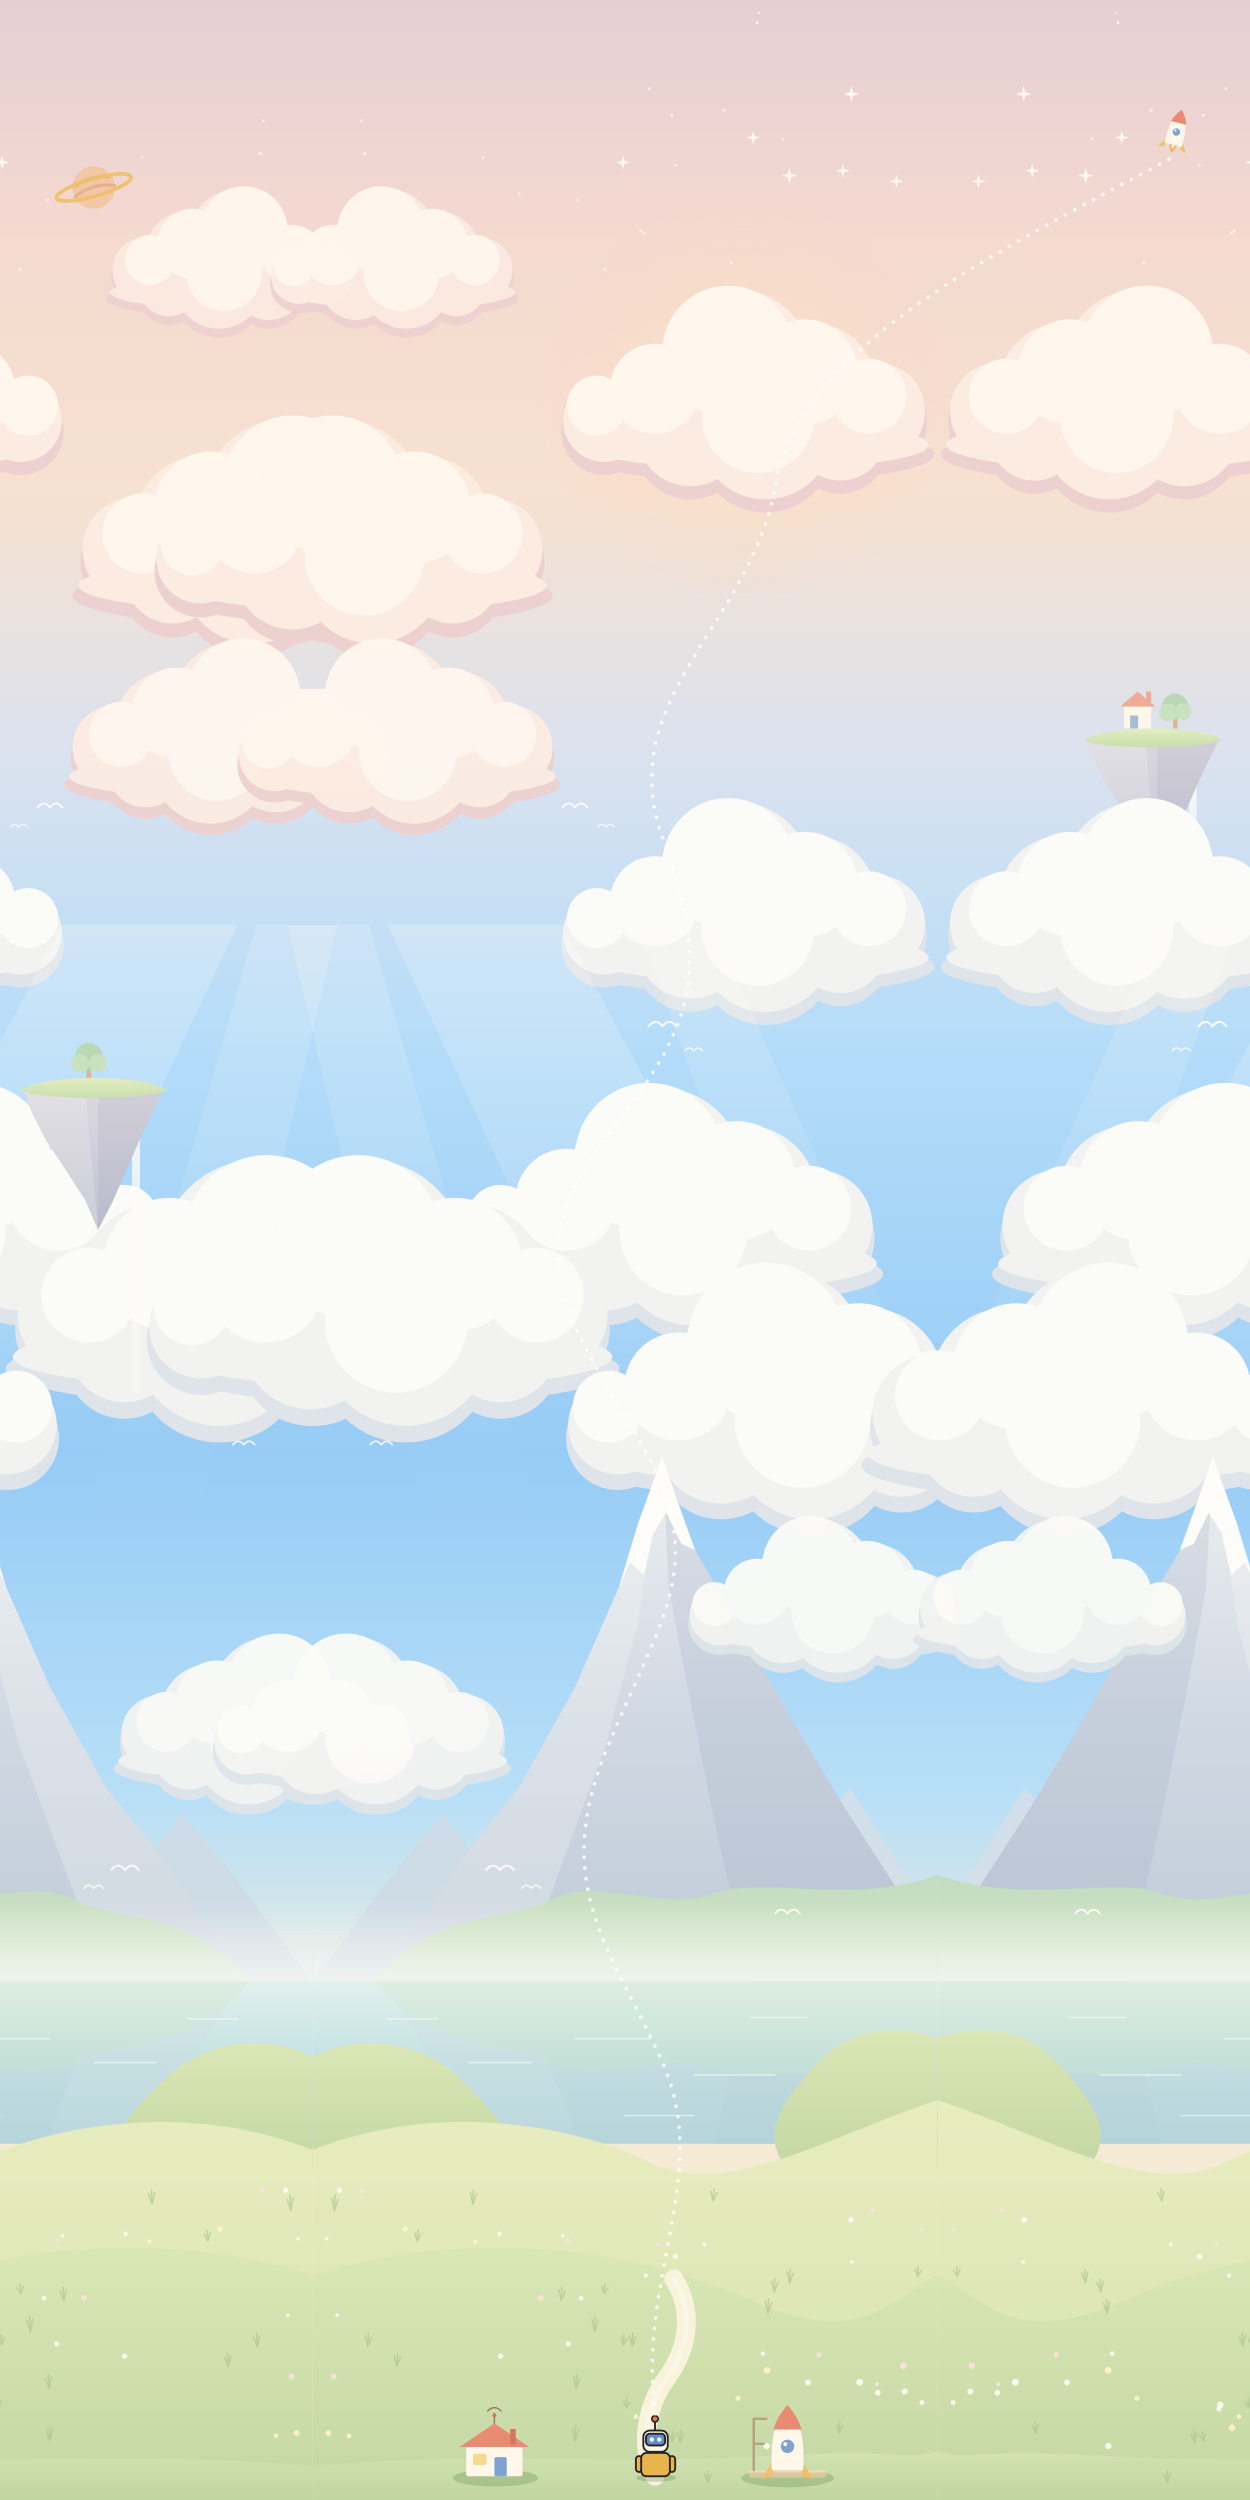
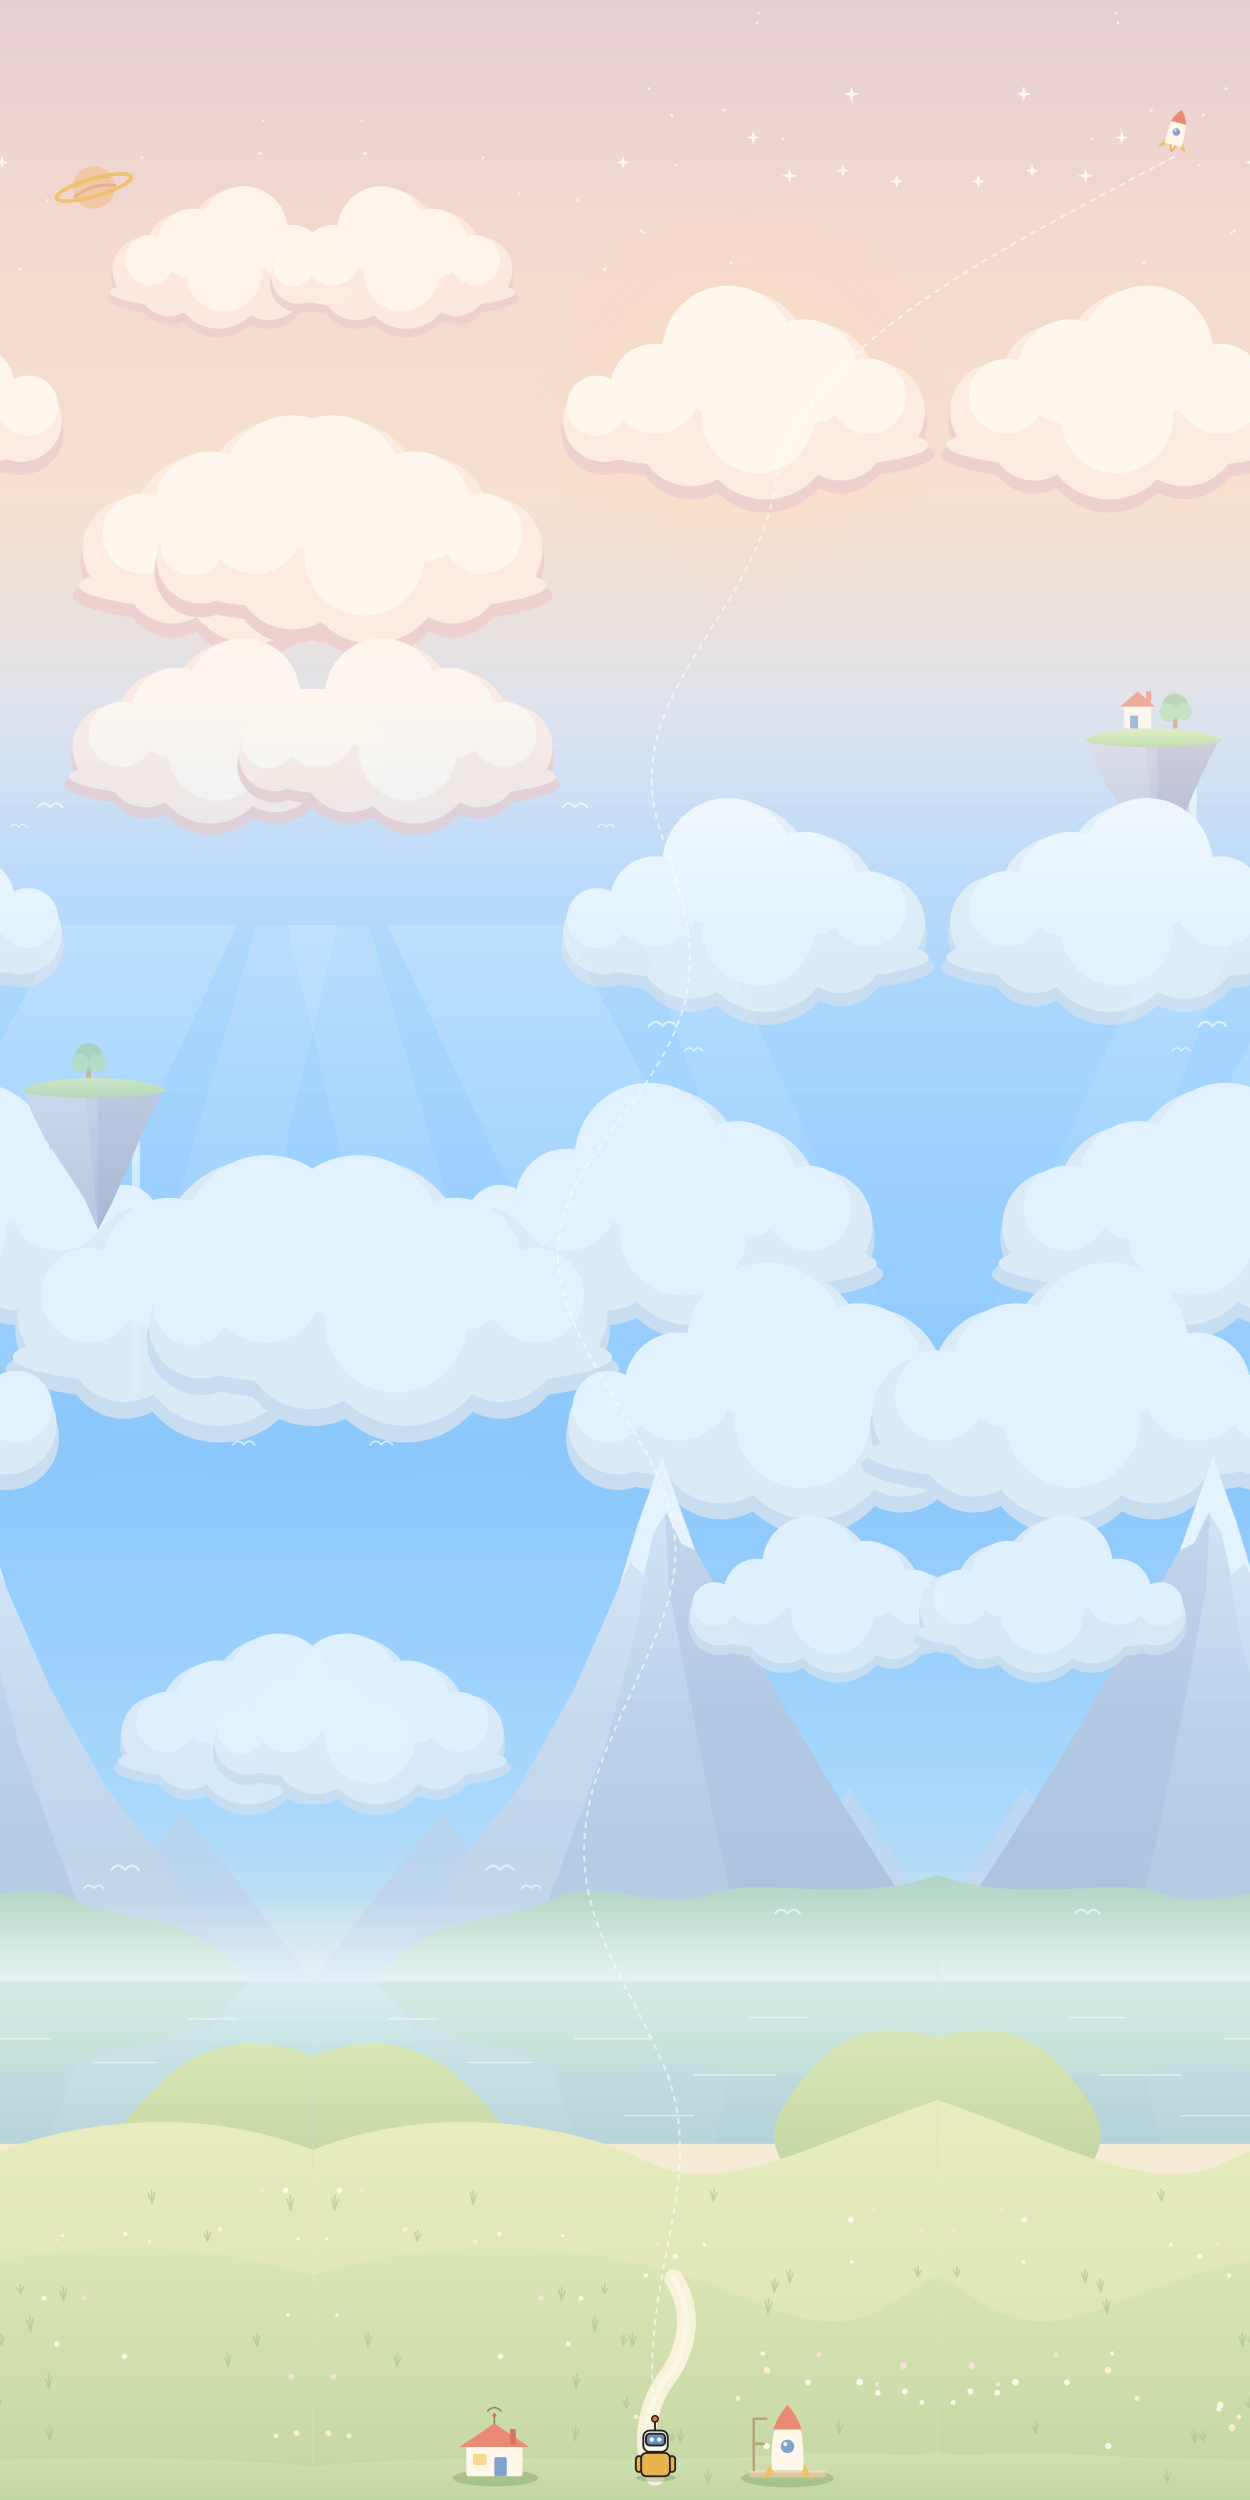
<svg xmlns="http://www.w3.org/2000/svg" viewBox="0 0 2000 4000" width="2000" height="4000" preserveAspectRatio="xMidYMid slice">
  <defs>
    <linearGradient id="sc-sky" x1="0" y1="0" x2="0" y2="1">
      <stop offset="0" stop-color="#dbbccb" />
      <stop offset="0.1" stop-color="#efcdc3" />
      <stop offset="0.2" stop-color="#f3d7c4" />
      <stop offset="0.3" stop-color="#cdd9f0" />
      <stop offset="0.42" stop-color="#94d0ff" />
      <stop offset="0.58" stop-color="#6ab9fb" />
      <stop offset="0.72" stop-color="#9bd5fc" />
      <stop offset="0.82" stop-color="#f1e6cc" />
    </linearGradient>
    <radialGradient id="sc-sun">
      <stop offset="0" stop-color="#fff3cf" stop-opacity="0.95" />
      <stop offset="0.35" stop-color="#fbd9b0" stop-opacity="0.5" />
      <stop offset="1" stop-color="#f6c4b4" stop-opacity="0" />
    </radialGradient>
    <linearGradient id="sc-ray" x1="0" y1="0" x2="0" y2="1">
      <stop offset="0" stop-color="#fff" stop-opacity="0.32" />
      <stop offset="1" stop-color="#fff" stop-opacity="0" />
    </linearGradient>
    <linearGradient id="sc-rock" x1="0" y1="0" x2="0" y2="1">
      <stop offset="0" stop-color="#cdcbdc" />
      <stop offset="1" stop-color="#a4abc6" />
    </linearGradient>
    <linearGradient id="sc-grass" x1="0" y1="0" x2="0" y2="1">
      <stop offset="0" stop-color="#d7e8ac" />
      <stop offset="1" stop-color="#b2d394" />
    </linearGradient>
    <linearGradient id="sc-fall" x1="0" y1="0" x2="0" y2="1">
      <stop offset="0" stop-color="#fff" stop-opacity="0.9" />
      <stop offset="1" stop-color="#fff" stop-opacity="0.3" />
    </linearGradient>
    <linearGradient id="sc-peak" x1="0" y1="0" x2="0" y2="1">
      <stop offset="0" stop-color="#e6edf5" />
      <stop offset="0.5" stop-color="#bccbdf" />
      <stop offset="1" stop-color="#a5b8d1" />
    </linearGradient>
    <linearGradient id="sc-forest" x1="0" y1="0" x2="0" y2="1">
      <stop offset="0" stop-color="#a9cfae" />
      <stop offset="1" stop-color="#c3dfb2" />
    </linearGradient>
    <linearGradient id="sc-mist" x1="0" y1="0" x2="0" y2="1">
      <stop offset="0" stop-color="#eef6f8" stop-opacity="0" />
      <stop offset="1" stop-color="#eef6f8" stop-opacity="0.95" />
    </linearGradient>
    <linearGradient id="sc-lake" x1="0" y1="0" x2="0" y2="1">
      <stop offset="0" stop-color="#d6edee" />
      <stop offset="0.5" stop-color="#a9d8de" />
      <stop offset="1" stop-color="#8cc7d4" />
    </linearGradient>
    <linearGradient id="sc-hill1" x1="0" y1="0" x2="0" y2="1">
      <stop offset="0" stop-color="#dfe8ae" />
      <stop offset="1" stop-color="#c3d795" />
    </linearGradient>
    <linearGradient id="sc-hill2" x1="0" y1="0" x2="0" y2="1">
      <stop offset="0" stop-color="#cbdf9f" />
      <stop offset="1" stop-color="#a9c985" />
    </linearGradient>
    <linearGradient id="sc-hill3" x1="0" y1="0" x2="0" y2="1">
      <stop offset="0" stop-color="#bfd899" />
      <stop offset="1" stop-color="#a6c783" />
+     </linearGradient>
+     <linearGradient id="sc-veil" x1="0" y1="0" x2="0" y2="1">
+       <stop offset="0" stop-color="#fff8ea" stop-opacity="0.3" />
+       <stop offset="0.26" stop-color="#fff8ea" stop-opacity="0.3" />
+       <stop offset="0.34" stop-color="#eef7ff" stop-opacity="0.34" />
+       <stop offset="0.76" stop-color="#eef7ff" stop-opacity="0.34" />
+       <stop offset="0.84" stop-color="#fff8ea" stop-opacity="0.3" />
+       <stop offset="1" stop-color="#fff8ea" stop-opacity="0.3" />
+     </linearGradient>
+     <linearGradient id="sc-tint" x1="0" y1="0" x2="0" y2="1">
+       <stop offset="0" stop-color="#7cc8ff" stop-opacity="0" />
+       <stop offset="0.28" stop-color="#7cc8ff" stop-opacity="0" />
+       <stop offset="0.38" stop-color="#7cc8ff" stop-opacity="0.16" />
+       <stop offset="0.74" stop-color="#7cc8ff" stop-opacity="0.16" />
+       <stop offset="0.82" stop-color="#7cc8ff" stop-opacity="0" />
    </linearGradient>
    <clipPath id="sc-lakeclip">
      <rect x="0" y="3170" width="1000" height="260" />
    </clipPath>
    <g id="sc-mountain">
      <path d="M110 3170 L250 2960 L330 2860 L420 2700 L490 2540 L560 2330 L612 2480 L670 2580 L760 2740 L850 2890 L940 3030 L1000 3170 Z" fill="url(#sc-peak)" />
      <path d="M560 2330 L490 2540 L420 2700 L330 2860 L250 2960 L110 3170 L330 3170 L400 2980 L470 2790 L520 2600 Z" fill="#fff" opacity="0.24" />
      <path d="M560 2330 L612 2480 L670 2580 L760 2740 L850 2890 L940 3030 L1000 3170 L700 3170 L640 2900 L600 2700 L570 2540 Z" fill="#6f84ab" opacity="0.2" />
      <path d="M560 2330 L520 2440 L546 2452 L566 2420 L590 2470 L612 2480 L590 2420 Z" fill="#fff" />
      <path d="M490 2540 L520 2440 L546 2452 L530 2520 L508 2500 Z" fill="#fff" opacity="0.9" />
      <path d="M100 3170 C 200 3050, 300 3080, 380 3040 S 560 3060, 640 3030 S 860 3050, 1000 3000 V3170 Z" fill="url(#sc-forest)" />
    </g>
    <g id="sc-core">
      <circle cx="711.4" cy="36.2" r="2.3" fill="#fffaf0" opacity="0.8" />
      <circle cx="752.5" cy="222.1" r="2.3" fill="#fffaf0" opacity="0.8" />
      <circle cx="272.7" cy="252.1" r="2.1" fill="#fffaf0" opacity="0.8" />
      <g transform="translate(705.2 220.2) scale(0.8)">
        <path d="M0 -14 L3 -3 L14 0 L3 3 L0 14 L-3 3 L-14 0 L-3 -3 Z" fill="#fffaf0" />
      </g>
      <circle cx="330.7" cy="310" r="2.1" fill="#fffaf0" opacity="0.8" />
      <circle cx="525.4" cy="369.3" r="2.3" fill="#fffaf0" opacity="0.8" />
      <g transform="translate(862.3 150.4) scale(0.9)">
        <path d="M0 -14 L3 -3 L14 0 L3 3 L0 14 L-3 3 L-14 0 L-3 -3 Z" fill="#fffaf0" />
      </g>
      <circle cx="423.8" cy="320.2" r="2" fill="#fffaf0" opacity="0.8" />
      <circle cx="713.8" cy="20.6" r="1.9" fill="#fffaf0" opacity="0.8" />
      <g transform="translate(848.6 273.2) scale(0.8)">
        <path d="M0 -14 L3 -3 L14 0 L3 3 L0 14 L-3 3 L-14 0 L-3 -3 Z" fill="#fffaf0" />
      </g>
      <circle cx="581" cy="264.3" r="1.9" fill="#fffaf0" opacity="0.8" />
      <circle cx="529.7" cy="372.2" r="2.2" fill="#fffaf0" opacity="0.8" />
      <g transform="translate(496.9 259.8) scale(0.8)">
        <path d="M0 -14 L3 -3 L14 0 L3 3 L0 14 L-3 3 L-14 0 L-3 -3 Z" fill="#fffaf0" />
      </g>
      <circle cx="658" cy="176.4" r="2.5" fill="#fffaf0" opacity="0.8" />
      <circle cx="467.6" cy="431.1" r="2.6" fill="#fffaf0" opacity="0.8" />
      <circle cx="670" cy="420.1" r="2.5" fill="#fffaf0" opacity="0.8" />
      <circle cx="83.5" cy="245.8" r="2.6" fill="#fffaf0" opacity="0.8" />
      <circle cx="538.6" cy="141.8" r="2.3" fill="#fffaf0" opacity="0.8" />
      <circle cx="574.7" cy="184.3" r="2.5" fill="#fffaf0" opacity="0.8" />
      <g transform="translate(934.5 290.1) scale(0.8)">
        <path d="M0 -14 L3 -3 L14 0 L3 3 L0 14 L-3 3 L-14 0 L-3 -3 Z" fill="#fffaf0" />
      </g>
      <circle cx="78.7" cy="193.2" r="2" fill="#fffaf0" opacity="0.8" />
      <g transform="translate(763 280.9) scale(0.9)">
        <path d="M0 -14 L3 -3 L14 0 L3 3 L0 14 L-3 3 L-14 0 L-3 -3 Z" fill="#fffaf0" />
      </g>
      <g transform="translate(560 640) scale(1.5)">
        <g>
          <g fill="#e6c0c4">
            <circle cx="0" cy="16" r="62" />
            <circle cx="78" cy="-24" r="84" />
            <circle cx="160" cy="-2" r="70" />
            <circle cx="228" cy="24" r="54" />
            <circle cx="-62" cy="34" r="46" />
            <circle cx="110" cy="46" r="74" />
            <circle cx="30" cy="46" r="60" />
            <circle cx="190" cy="50" r="50" />
            <ellipse cx="100" cy="58" rx="190" ry="30" />
          </g>
          <g fill="#fbe6dd">
            <circle cx="0" cy="4" r="60" />
            <circle cx="78" cy="-36" r="82" />
            <circle cx="160" cy="-14" r="68" />
            <circle cx="228" cy="12" r="52" />
            <circle cx="-62" cy="22" r="44" />
            <circle cx="110" cy="34" r="72" />
            <circle cx="30" cy="34" r="58" />
            <circle cx="190" cy="38" r="48" />
            <ellipse cx="100" cy="48" rx="184" ry="26" />
          </g>
          <g fill="#fff7ef">
            <circle cx="-8" cy="-12" r="48" />
            <circle cx="70" cy="-52" r="70" />
            <circle cx="152" cy="-30" r="56" />
            <circle cx="220" cy="-4" r="40" />
            <circle cx="-70" cy="6" r="32" />
            <circle cx="102" cy="18" r="60" />
          </g>
        </g>
      </g>
      <g transform="translate(40 420)">
        <g opacity="0.9">
          <g fill="#e6c0c4">
            <circle cx="0" cy="16" r="62" />
            <circle cx="78" cy="-24" r="84" />
            <circle cx="160" cy="-2" r="70" />
            <circle cx="228" cy="24" r="54" />
            <circle cx="-62" cy="34" r="46" />
            <circle cx="110" cy="46" r="74" />
            <circle cx="30" cy="46" r="60" />
            <circle cx="190" cy="50" r="50" />
            <ellipse cx="100" cy="58" rx="190" ry="30" />
          </g>
          <g fill="#fbe6dd">
            <circle cx="0" cy="4" r="60" />
            <circle cx="78" cy="-36" r="82" />
            <circle cx="160" cy="-14" r="68" />
            <circle cx="228" cy="12" r="52" />
            <circle cx="-62" cy="22" r="44" />
            <circle cx="110" cy="34" r="72" />
            <circle cx="30" cy="34" r="58" />
            <circle cx="190" cy="38" r="48" />
            <ellipse cx="100" cy="48" rx="184" ry="26" />
          </g>
          <g fill="#fff7ef">
            <circle cx="-8" cy="-12" r="48" />
            <circle cx="70" cy="-52" r="70" />
            <circle cx="152" cy="-30" r="56" />
            <circle cx="220" cy="-4" r="40" />
            <circle cx="-70" cy="6" r="32" />
            <circle cx="102" cy="18" r="60" />
          </g>
        </g>
      </g>
      <g transform="translate(-80 860) scale(1.6)">
        <g>
          <g fill="#e6c0c4">
            <circle cx="0" cy="16" r="62" />
            <circle cx="78" cy="-24" r="84" />
            <circle cx="160" cy="-2" r="70" />
            <circle cx="228" cy="24" r="54" />
            <circle cx="-62" cy="34" r="46" />
            <circle cx="110" cy="46" r="74" />
            <circle cx="30" cy="46" r="60" />
            <circle cx="190" cy="50" r="50" />
            <ellipse cx="100" cy="58" rx="190" ry="30" />
          </g>
          <g fill="#fbe6dd">
            <circle cx="0" cy="4" r="60" />
            <circle cx="78" cy="-36" r="82" />
            <circle cx="160" cy="-14" r="68" />
            <circle cx="228" cy="12" r="52" />
            <circle cx="-62" cy="22" r="44" />
            <circle cx="110" cy="34" r="72" />
            <circle cx="30" cy="34" r="58" />
            <circle cx="190" cy="38" r="48" />
            <ellipse cx="100" cy="48" rx="184" ry="26" />
          </g>
          <g fill="#fff7ef">
            <circle cx="-8" cy="-12" r="48" />
            <circle cx="70" cy="-52" r="70" />
            <circle cx="152" cy="-30" r="56" />
            <circle cx="220" cy="-4" r="40" />
            <circle cx="-70" cy="6" r="32" />
            <circle cx="102" cy="18" r="60" />
          </g>
        </g>
      </g>
      <g transform="translate(20 1180) scale(1.3)">
        <g opacity="0.95">
          <g fill="#e6c0c4">
            <circle cx="0" cy="16" r="62" />
            <circle cx="78" cy="-24" r="84" />
            <circle cx="160" cy="-2" r="70" />
            <circle cx="228" cy="24" r="54" />
            <circle cx="-62" cy="34" r="46" />
            <circle cx="110" cy="46" r="74" />
            <circle cx="30" cy="46" r="60" />
            <circle cx="190" cy="50" r="50" />
            <ellipse cx="100" cy="58" rx="190" ry="30" />
          </g>
          <g fill="#fbe6dd">
            <circle cx="0" cy="4" r="60" />
            <circle cx="78" cy="-36" r="82" />
            <circle cx="160" cy="-14" r="68" />
            <circle cx="228" cy="12" r="52" />
            <circle cx="-62" cy="22" r="44" />
            <circle cx="110" cy="34" r="72" />
            <circle cx="30" cy="34" r="58" />
            <circle cx="190" cy="38" r="48" />
            <ellipse cx="100" cy="48" rx="184" ry="26" />
          </g>
          <g fill="#fff7ef">
            <circle cx="-8" cy="-12" r="48" />
            <circle cx="70" cy="-52" r="70" />
            <circle cx="152" cy="-30" r="56" />
            <circle cx="220" cy="-4" r="40" />
            <circle cx="-70" cy="6" r="32" />
            <circle cx="102" cy="18" r="60" />
          </g>
        </g>
      </g>
      <g transform="translate(560 1460) scale(1.5)">
        <g>
          <g fill="#d0dce8">
            <circle cx="0" cy="16" r="62" />
            <circle cx="78" cy="-24" r="84" />
            <circle cx="160" cy="-2" r="70" />
            <circle cx="228" cy="24" r="54" />
            <circle cx="-62" cy="34" r="46" />
            <circle cx="110" cy="46" r="74" />
            <circle cx="30" cy="46" r="60" />
            <circle cx="190" cy="50" r="50" />
            <ellipse cx="100" cy="58" rx="190" ry="30" />
          </g>
          <g fill="#edf1f3">
            <circle cx="0" cy="4" r="60" />
            <circle cx="78" cy="-36" r="82" />
            <circle cx="160" cy="-14" r="68" />
            <circle cx="228" cy="12" r="52" />
            <circle cx="-62" cy="22" r="44" />
            <circle cx="110" cy="34" r="72" />
            <circle cx="30" cy="34" r="58" />
            <circle cx="190" cy="38" r="48" />
            <ellipse cx="100" cy="48" rx="184" ry="26" />
          </g>
          <g fill="#fafcfc">
            <circle cx="-8" cy="-12" r="48" />
            <circle cx="70" cy="-52" r="70" />
            <circle cx="152" cy="-30" r="56" />
            <circle cx="220" cy="-4" r="40" />
            <circle cx="-70" cy="6" r="32" />
            <circle cx="102" cy="18" r="60" />
          </g>
        </g>
      </g>
      <g transform="translate(420 1290) scale(0.9)">
        <path d="M-22 2 Q-11 -12 0 2 Q11 -12 22 2" fill="none" stroke="#fff" stroke-opacity="0.85" stroke-width="3.5" stroke-linecap="round" stroke-linejoin="round" />
      </g>
      <g transform="translate(470 1322) scale(0.6)">
        <path d="M-22 2 Q-11 -12 0 2 Q11 -12 22 2" fill="none" stroke="#fff" stroke-opacity="0.85" stroke-width="3.5" stroke-linecap="round" stroke-linejoin="round" />
      </g>
      <g fill="url(#sc-ray)">
        <path d="M120 1480 L400 1480 L900 2420 L560 2420 Z" fill="url(#sc-ray)" opacity="0.7" />
        <path d="M-40 1480 L90 1480 L360 2420 L180 2420 Z" fill="url(#sc-ray)" opacity="0.55" />
        <path d="M520 1480 L640 1480 L1060 2420 L860 2420 Z" fill="url(#sc-ray)" opacity="0.5" />
      </g>
      <g transform="translate(420 1940) scale(1.7)">
        <g>
          <g fill="#d0dce8">
            <circle cx="0" cy="16" r="62" />
            <circle cx="78" cy="-24" r="84" />
            <circle cx="160" cy="-2" r="70" />
            <circle cx="228" cy="24" r="54" />
            <circle cx="-62" cy="34" r="46" />
            <circle cx="110" cy="46" r="74" />
            <circle cx="30" cy="46" r="60" />
            <circle cx="190" cy="50" r="50" />
            <ellipse cx="100" cy="58" rx="190" ry="30" />
          </g>
          <g fill="#edf1f3">
            <circle cx="0" cy="4" r="60" />
            <circle cx="78" cy="-36" r="82" />
            <circle cx="160" cy="-14" r="68" />
            <circle cx="228" cy="12" r="52" />
            <circle cx="-62" cy="22" r="44" />
            <circle cx="110" cy="34" r="72" />
            <circle cx="30" cy="34" r="58" />
            <circle cx="190" cy="38" r="48" />
            <ellipse cx="100" cy="48" rx="184" ry="26" />
          </g>
          <g fill="#fafcfc">
            <circle cx="-8" cy="-12" r="48" />
            <circle cx="70" cy="-52" r="70" />
            <circle cx="152" cy="-30" r="56" />
            <circle cx="220" cy="-4" r="40" />
            <circle cx="-70" cy="6" r="32" />
            <circle cx="102" cy="18" r="60" />
          </g>
        </g>
      </g>
      <g transform="translate(-60 2080) scale(1.9)">
        <g>
          <g fill="#d0dce8">
            <circle cx="0" cy="16" r="62" />
            <circle cx="78" cy="-24" r="84" />
            <circle cx="160" cy="-2" r="70" />
            <circle cx="228" cy="24" r="54" />
            <circle cx="-62" cy="34" r="46" />
            <circle cx="110" cy="46" r="74" />
            <circle cx="30" cy="46" r="60" />
            <circle cx="190" cy="50" r="50" />
            <ellipse cx="100" cy="58" rx="190" ry="30" />
          </g>
          <g fill="#edf1f3">
            <circle cx="0" cy="4" r="60" />
            <circle cx="78" cy="-36" r="82" />
            <circle cx="160" cy="-14" r="68" />
            <circle cx="228" cy="12" r="52" />
            <circle cx="-62" cy="22" r="44" />
            <circle cx="110" cy="34" r="72" />
            <circle cx="30" cy="34" r="58" />
            <circle cx="190" cy="38" r="48" />
            <ellipse cx="100" cy="48" rx="184" ry="26" />
          </g>
          <g fill="#fafcfc">
            <circle cx="-8" cy="-12" r="48" />
            <circle cx="70" cy="-52" r="70" />
            <circle cx="152" cy="-30" r="56" />
            <circle cx="220" cy="-4" r="40" />
            <circle cx="-70" cy="6" r="32" />
            <circle cx="102" cy="18" r="60" />
          </g>
        </g>
      </g>
      <g transform="translate(600 2240) scale(1.8)">
        <g>
          <g fill="#d0dce8">
            <circle cx="0" cy="16" r="62" />
            <circle cx="78" cy="-24" r="84" />
            <circle cx="160" cy="-2" r="70" />
            <circle cx="228" cy="24" r="54" />
            <circle cx="-62" cy="34" r="46" />
            <circle cx="110" cy="46" r="74" />
            <circle cx="30" cy="46" r="60" />
            <circle cx="190" cy="50" r="50" />
            <ellipse cx="100" cy="58" rx="190" ry="30" />
          </g>
          <g fill="#edf1f3">
            <circle cx="0" cy="4" r="60" />
            <circle cx="78" cy="-36" r="82" />
            <circle cx="160" cy="-14" r="68" />
            <circle cx="228" cy="12" r="52" />
            <circle cx="-62" cy="22" r="44" />
            <circle cx="110" cy="34" r="72" />
            <circle cx="30" cy="34" r="58" />
            <circle cx="190" cy="38" r="48" />
            <ellipse cx="100" cy="48" rx="184" ry="26" />
          </g>
          <g fill="#fafcfc">
            <circle cx="-8" cy="-12" r="48" />
            <circle cx="70" cy="-52" r="70" />
            <circle cx="152" cy="-30" r="56" />
            <circle cx="220" cy="-4" r="40" />
            <circle cx="-70" cy="6" r="32" />
            <circle cx="102" cy="18" r="60" />
          </g>
        </g>
      </g>
      <g transform="translate(560 1640)">
        <path d="M-22 2 Q-11 -12 0 2 Q11 -12 22 2" fill="none" stroke="#fff" stroke-opacity="0.85" stroke-width="3.5" stroke-linecap="round" stroke-linejoin="round" />
      </g>
      <g transform="translate(610 1680) scale(0.65)">
        <path d="M-22 2 Q-11 -12 0 2 Q11 -12 22 2" fill="none" stroke="#fff" stroke-opacity="0.85" stroke-width="3.5" stroke-linecap="round" stroke-linejoin="round" />
      </g>
      <g transform="translate(110 2310) scale(0.8)">
        <path d="M-22 2 Q-11 -12 0 2 Q11 -12 22 2" fill="none" stroke="#fff" stroke-opacity="0.85" stroke-width="3.5" stroke-linecap="round" stroke-linejoin="round" />
      </g>
      <path d="M0 3170 L120 3010 L210 2900 L300 3030 L390 3170 Z" fill="#b9cce2" opacity="0.85" />
      <path d="M620 3170 L760 2980 L860 2860 L950 3000 L1000 3170 Z" fill="#c2d3e8" opacity="0.85" />
      <use href="#sc-mountain" />
      <g transform="translate(720 2560) scale(1.1)">
        <g opacity="0.95">
          <g fill="#d0dce8">
            <circle cx="0" cy="16" r="62" />
            <circle cx="78" cy="-24" r="84" />
            <circle cx="160" cy="-2" r="70" />
            <circle cx="228" cy="24" r="54" />
            <circle cx="-62" cy="34" r="46" />
            <circle cx="110" cy="46" r="74" />
            <circle cx="30" cy="46" r="60" />
            <circle cx="190" cy="50" r="50" />
            <ellipse cx="100" cy="58" rx="190" ry="30" />
          </g>
          <g fill="#edf1f3">
            <circle cx="0" cy="4" r="60" />
            <circle cx="78" cy="-36" r="82" />
            <circle cx="160" cy="-14" r="68" />
            <circle cx="228" cy="12" r="52" />
            <circle cx="-62" cy="22" r="44" />
            <circle cx="110" cy="34" r="72" />
            <circle cx="30" cy="34" r="58" />
            <circle cx="190" cy="38" r="48" />
            <ellipse cx="100" cy="48" rx="184" ry="26" />
          </g>
          <g fill="#fafcfc">
            <circle cx="-8" cy="-12" r="48" />
            <circle cx="70" cy="-52" r="70" />
            <circle cx="152" cy="-30" r="56" />
            <circle cx="220" cy="-4" r="40" />
            <circle cx="-70" cy="6" r="32" />
            <circle cx="102" cy="18" r="60" />
          </g>
        </g>
      </g>
      <g transform="translate(-30 2760) scale(1.2)">
        <g opacity="0.95">
          <g fill="#d0dce8">
            <circle cx="0" cy="16" r="62" />
            <circle cx="78" cy="-24" r="84" />
            <circle cx="160" cy="-2" r="70" />
            <circle cx="228" cy="24" r="54" />
            <circle cx="-62" cy="34" r="46" />
            <circle cx="110" cy="46" r="74" />
            <circle cx="30" cy="46" r="60" />
            <circle cx="190" cy="50" r="50" />
            <ellipse cx="100" cy="58" rx="190" ry="30" />
          </g>
          <g fill="#edf1f3">
            <circle cx="0" cy="4" r="60" />
            <circle cx="78" cy="-36" r="82" />
            <circle cx="160" cy="-14" r="68" />
            <circle cx="228" cy="12" r="52" />
            <circle cx="-62" cy="22" r="44" />
            <circle cx="110" cy="34" r="72" />
            <circle cx="30" cy="34" r="58" />
            <circle cx="190" cy="38" r="48" />
            <ellipse cx="100" cy="48" rx="184" ry="26" />
          </g>
          <g fill="#fafcfc">
            <circle cx="-8" cy="-12" r="48" />
            <circle cx="70" cy="-52" r="70" />
            <circle cx="152" cy="-30" r="56" />
            <circle cx="220" cy="-4" r="40" />
            <circle cx="-70" cy="6" r="32" />
            <circle cx="102" cy="18" r="60" />
          </g>
        </g>
      </g>
      <rect x="0" y="3040" width="1000" height="140" fill="url(#sc-mist)" />
      <rect x="0" y="3170" width="1000" height="260" fill="url(#sc-lake)" />
      <g clip-path="url(#sc-lakeclip)">
        <g transform="translate(0 6340) scale(1 -1)" opacity="0.28">
          <use href="#sc-mountain" />
        </g>
      </g>
      <g stroke="#fff" stroke-width="2.5" stroke-linecap="round" opacity="0.55">
        <path d="M120 3230 h80" />
        <path d="M420 3262 h120" />
        <path d="M700 3228 h90" />
        <path d="M250 3300 h100" />
        <path d="M610 3320 h130" />
        <path d="M860 3290 h70" />
        <path d="M60 3360 h90" />
        <path d="M500 3385 h110" />
        <path d="M800 3368 h90" />
      </g>
      <g transform="translate(300 2990)">
        <path d="M-22 2 Q-11 -12 0 2 Q11 -12 22 2" fill="none" stroke="#fff" stroke-opacity="0.85" stroke-width="3.5" stroke-linecap="round" stroke-linejoin="round" />
      </g>
      <g transform="translate(350 3020) scale(0.7)">
        <path d="M-22 2 Q-11 -12 0 2 Q11 -12 22 2" fill="none" stroke="#fff" stroke-opacity="0.85" stroke-width="3.5" stroke-linecap="round" stroke-linejoin="round" />
      </g>
      <g transform="translate(760 3060) scale(0.9)">
        <path d="M-22 2 Q-11 -12 0 2 Q11 -12 22 2" fill="none" stroke="#fff" stroke-opacity="0.85" stroke-width="3.5" stroke-linecap="round" stroke-linejoin="round" />
      </g>
      <path d="M0 3290 C 90 3250, 180 3270, 240 3330 S 330 3420, 300 3470 L0 3470 Z" fill="url(#sc-hill2)" />
      <path d="M1000 3260 C 900 3230, 840 3260, 790 3320 S 720 3420, 760 3470 L1000 3470 Z" fill="url(#sc-hill2)" />
      <path d="M0 3440 C 200 3360, 420 3400, 540 3460 S 820 3420, 1000 3360 V4000 H0 Z" fill="url(#sc-hill1)" />
      <path d="M0 3640 C 260 3560, 520 3600, 700 3680 S 920 3680, 1000 3640 V4000 H0 Z" fill="url(#sc-hill2)" />
      <path d="M0 3946 C 240 3922, 480 3944, 720 3930 S 940 3938, 1000 3922 V4000 H0 Z" fill="url(#sc-hill3)" />
      <path d="M511.4 3754.4 l-4 -17.3 M511.4 3754.4 l1 -21.3 M511.4 3754.4 l6 -15.3" stroke="#86ad68" stroke-width="2.5" stroke-linecap="round" fill="none" opacity="0.6" />
      <path d="M588.4 3908.4 l-4 -16.5 M588.4 3908.4 l1 -20.5 M588.4 3908.4 l6 -14.5" stroke="#86ad68" stroke-width="2.5" stroke-linecap="round" fill="none" opacity="0.6" />
      <path d="M88.4 3754.6 l-4 -17.3 M88.4 3754.6 l1 -21.3 M88.4 3754.6 l6 -15.3" stroke="#86ad68" stroke-width="2.5" stroke-linecap="round" fill="none" opacity="0.6" />
      <path d="M451.3 3730.4 l-4 -20.1 M451.3 3730.4 l1 -24.1 M451.3 3730.4 l6 -18.1" stroke="#86ad68" stroke-width="2.5" stroke-linecap="round" fill="none" opacity="0.6" />
      <path d="M421.6 3821.7 l-4 -18.2 M421.6 3821.7 l1 -22.2 M421.6 3821.7 l6 -16.2" stroke="#86ad68" stroke-width="2.5" stroke-linecap="round" fill="none" opacity="0.6" />
      <path d="M167.6 3585.7 l-4 -13.3 M167.6 3585.7 l1 -17.3 M167.6 3585.7 l6 -11.3" stroke="#86ad68" stroke-width="2.5" stroke-linecap="round" fill="none" opacity="0.6" />
      <path d="M398 3680.9 l-4 -17 M398 3680.9 l1 -21 M398 3680.9 l6 -15" stroke="#86ad68" stroke-width="2.5" stroke-linecap="round" fill="none" opacity="0.6" />
      <path d="M134.9 3786.6 l-4 -16.9 M134.9 3786.6 l1 -20.9 M134.9 3786.6 l6 -14.9" stroke="#86ad68" stroke-width="2.5" stroke-linecap="round" fill="none" opacity="0.6" />
      <path d="M420 3905.2 l-4 -19.7 M420 3905.2 l1 -23.7 M420 3905.2 l6 -17.7" stroke="#86ad68" stroke-width="2.5" stroke-linecap="round" fill="none" opacity="0.6" />
      <path d="M763.4 3652.5 l-4 -17.5 M763.4 3652.5 l1 -21.5 M763.4 3652.5 l6 -15.5" stroke="#86ad68" stroke-width="2.5" stroke-linecap="round" fill="none" opacity="0.6" />
      <path d="M256.6 3527 l-4 -18.9 M256.6 3527 l1 -22.9 M256.6 3527 l6 -16.9" stroke="#86ad68" stroke-width="2.5" stroke-linecap="round" fill="none" opacity="0.6" />
      <path d="M968.1 3642.5 l-4 -11.8 M968.1 3642.5 l1 -15.8 M968.1 3642.5 l6 -9.8" stroke="#86ad68" stroke-width="2.5" stroke-linecap="round" fill="none" opacity="0.6" />
      <path d="M738.7 3666.7 l-4 -16.6 M738.7 3666.7 l1 -20.6 M738.7 3666.7 l6 -14.6" stroke="#86ad68" stroke-width="2.5" stroke-linecap="round" fill="none" opacity="0.6" />
      <path d="M575.1 3905.8 l-4 -11.7 M575.1 3905.8 l1 -15.7 M575.1 3905.8 l6 -9.7" stroke="#86ad68" stroke-width="2.5" stroke-linecap="round" fill="none" opacity="0.6" />
      <path d="M842.7 3893.7 l-4 -14.6 M842.7 3893.7 l1 -18.6 M842.7 3893.7 l6 -12.6" stroke="#86ad68" stroke-width="2.5" stroke-linecap="round" fill="none" opacity="0.6" />
      <path d="M34.9 3536.8 l-4 -20.1 M34.9 3536.8 l1 -24.1 M34.9 3536.8 l6 -18.1" stroke="#86ad68" stroke-width="2.5" stroke-linecap="round" fill="none" opacity="0.6" />
      <path d="M497.3 3752.5 l-4 -13.2 M497.3 3752.5 l1 -17.2 M497.3 3752.5 l6 -11.2" stroke="#86ad68" stroke-width="2.5" stroke-linecap="round" fill="none" opacity="0.6" />
      <path d="M502 3852.4 l-4 -11.1 M502 3852.4 l1 -15.1 M502 3852.4 l6 -9.1" stroke="#86ad68" stroke-width="2.5" stroke-linecap="round" fill="none" opacity="0.6" />
      <path d="M641.2 3521.6 l-4 -15.3 M641.2 3521.6 l1 -19.3 M641.2 3521.6 l6 -13.3" stroke="#86ad68" stroke-width="2.5" stroke-linecap="round" fill="none" opacity="0.6" />
      <path d="M632.1 3972.5 l-4 -15.1 M632.1 3972.5 l1 -19.1 M632.1 3972.5 l6 -13.1" stroke="#86ad68" stroke-width="2.5" stroke-linecap="round" fill="none" opacity="0.6" />
      <path d="M466.8 3669.4 l-4 -10.6 M466.8 3669.4 l1 -14.6 M466.8 3669.4 l6 -8.6" stroke="#86ad68" stroke-width="2.5" stroke-linecap="round" fill="none" opacity="0.6" />
      <path d="M728.7 3701.3 l-4 -19.1 M728.7 3701.3 l1 -23.1 M728.7 3701.3 l6 -17.1" stroke="#86ad68" stroke-width="2.5" stroke-linecap="round" fill="none" opacity="0.6" />
      <circle cx="79.5" cy="3505.6" r="4.4" fill="#fbd9d6" opacity="0.9" />
      <circle cx="409.3" cy="3750.3" r="4.1" fill="#fffdf5" opacity="0.9" />
      <circle cx="720.6" cy="3765.6" r="3.6" fill="#fffdf5" opacity="0.9" />
      <circle cx="517.7" cy="3866.8" r="3.9" fill="#fff1b8" opacity="0.9" />
      <circle cx="533.3" cy="3640.8" r="3.3" fill="#fffdf5" opacity="0.9" />
      <circle cx="862.7" cy="3618.8" r="2.9" fill="#fffdf5" opacity="0.9" />
      <circle cx="299.3" cy="3574.2" r="3.6" fill="#fffdf5" opacity="0.9" />
      <circle cx="896.4" cy="3535.8" r="3.5" fill="#fbd9d6" opacity="0.9" />
      <circle cx="947.4" cy="3826.4" r="4.8" fill="#fffdf5" opacity="0.9" />
      <circle cx="58.4" cy="3897.3" r="3.9" fill="#fff1b8" opacity="0.9" />
      <circle cx="39.4" cy="3704.2" r="3" fill="#fffdf5" opacity="0.9" />
      <circle cx="429.6" cy="3677.1" r="3.8" fill="#fffdf5" opacity="0.9" />
      <circle cx="680.8" cy="3837.6" r="4.1" fill="#fff1b8" opacity="0.9" />
      <circle cx="148" cy="3566.6" r="4.4" fill="#fff1b8" opacity="0.9" />
      <circle cx="626.9" cy="3591.4" r="3.2" fill="#fffdf5" opacity="0.9" />
      <circle cx="904.5" cy="3828.4" r="4.6" fill="#fffdf5" opacity="0.9" />
      <circle cx="903.1" cy="3814.5" r="3.5" fill="#fbd9d6" opacity="0.9" />
      <circle cx="875.4" cy="3811.6" r="5.5" fill="#fffdf5" opacity="0.9" />
      <circle cx="945.3" cy="3785.2" r="5.4" fill="#fbd9d6" opacity="0.9" />
      <circle cx="25.5" cy="3892.9" r="4.7" fill="#fff1b8" opacity="0.9" />
      <circle cx="547.5" cy="3847.7" r="5.2" fill="#fffdf5" opacity="0.9" />
      <circle cx="810.2" cy="3767.6" r="4.1" fill="#fbd9d6" opacity="0.9" />
      <circle cx="549.6" cy="3854.5" r="4.1" fill="#fffdf5" opacity="0.9" />
      <circle cx="43.1" cy="3504.5" r="4.3" fill="#fffdf5" opacity="0.9" />
      <circle cx="33.8" cy="3802.7" r="4.6" fill="#fbd9d6" opacity="0.9" />
      <circle cx="975.1" cy="3844.1" r="4" fill="#fffdf5" opacity="0.9" />
      <circle cx="792.7" cy="3812" r="4.7" fill="#fffdf5" opacity="0.9" />
      <circle cx="974.4" cy="3566.8" r="3.5" fill="#fbd9d6" opacity="0.9" />
      <circle cx="400.3" cy="3577.2" r="2.8" fill="#fffdf5" opacity="0.9" />
      <circle cx="726.5" cy="3913.6" r="5.2" fill="#fffdf5" opacity="0.9" />
      <circle cx="727" cy="3792.5" r="5.4" fill="#fff1b8" opacity="0.9" />
      <circle cx="580.6" cy="3610.3" r="4.3" fill="#fffdf5" opacity="0.9" />
      <circle cx="552.7" cy="3591.2" r="3.5" fill="#fbd9d6" opacity="0.9" />
      <circle cx="260.6" cy="3586.5" r="3.4" fill="#fff1b8" opacity="0.9" />
      <circle cx="23.1" cy="3582" r="2.7" fill="#fffdf5" opacity="0.9" />
      <circle cx="861.3" cy="3551.5" r="4.6" fill="#fffdf5" opacity="0.9" />
      <circle cx="408.8" cy="3583.7" r="3.5" fill="#fbd9d6" opacity="0.9" />
      <circle cx="365.6" cy="3676.8" r="4.6" fill="#fbd9d6" opacity="0.9" />
      <circle cx="528.8" cy="3884.1" r="5.4" fill="#fff1b8" opacity="0.9" />
      <circle cx="300.9" cy="3770.1" r="4.3" fill="#fffdf5" opacity="0.9" />
    </g>
  </defs>
  <rect width="2000" height="4000" fill="url(#sc-sky)" />
  <circle cx="1190" cy="640" r="330" fill="url(#sc-sun)" />
  <circle cx="1190" cy="640" r="80" fill="#fff6d8" />
  <use href="#sc-core" transform="translate(500 0) scale(-1 1)" />
  <use href="#sc-core" transform="translate(500 0)" />
  <g transform="translate(1845 1180) scale(0.8)">
    <rect x="72" y="14" width="15" height="420" fill="url(#sc-fall)" />
    <path d="M-132 4 L132 4 L108 52 L92 86 L64 150 L36 214 L8 268 L-16 212 L-52 156 L-92 96 L-116 48 Z" fill="url(#sc-rock)" />
    <path d="M-132 4 L-16 4 L8 268 L-16 212 L-52 156 L-92 96 L-116 48 Z" fill="#fff" opacity="0.18" />
    <path d="M8 4 L132 4 L108 52 L92 86 L64 150 L36 214 L8 268 Z" fill="#6b6f95" opacity="0.16" />
    <path d="M-138 6 C -100 -26, 100 -26, 138 6 C 100 24, -100 24, -138 6 Z" fill="url(#sc-grass)" />
    <g>
      <rect x="-58" y="-62" width="54" height="44" fill="#fff8ea" />
      <path d="M-66 -62 L-31 -92 L4 -62 Z" fill="#e98a72" />
      <rect x="-46" y="-44" width="16" height="26" fill="#7ea3cf" />
      <rect x="-14" y="-92" width="10" height="22" fill="#e98a72" />
      <rect x="40" y="-44" width="9" height="26" fill="#c9a068" />
      <circle cx="44" cy="-62" r="26" fill="#9ccaa0" />
      <circle cx="30" cy="-50" r="18" fill="#b0d8ae" />
      <circle cx="60" cy="-52" r="17" fill="#b0d8ae" />
    </g>
  </g>
  <g transform="translate(150 1740) scale(0.85)">
    <rect x="72" y="14" width="15" height="560" fill="url(#sc-fall)" />
    <path d="M-132 4 L132 4 L108 52 L92 86 L64 150 L36 214 L8 268 L-16 212 L-52 156 L-92 96 L-116 48 Z" fill="url(#sc-rock)" />
    <path d="M-132 4 L-16 4 L8 268 L-16 212 L-52 156 L-92 96 L-116 48 Z" fill="#fff" opacity="0.18" />
    <path d="M8 4 L132 4 L108 52 L92 86 L64 150 L36 214 L8 268 Z" fill="#6b6f95" opacity="0.16" />
    <path d="M-138 6 C -100 -26, 100 -26, 138 6 C 100 24, -100 24, -138 6 Z" fill="url(#sc-grass)" />
    <g>
      <rect x="-14" y="-42" width="9" height="24" fill="#c9a068" />
      <circle cx="-9" cy="-58" r="26" fill="#9ccaa0" />
      <circle cx="-26" cy="-46" r="17" fill="#b0d8ae" />
      <circle cx="8" cy="-46" r="17" fill="#b0d8ae" />
    </g>
  </g>
  <use href="#sc-core" transform="translate(2500 0) scale(-1 1)" />
  <path d="M1078 3646 C 1112 3700, 1100 3760, 1066 3806 S 1024 3920, 1048 3962" fill="none" stroke="#f9f2d8" stroke-width="30" stroke-linecap="round" opacity="0.95" />
  <path d="M1078 3646 C 1112 3700, 1100 3760, 1066 3806 S 1024 3920, 1048 3962" fill="none" stroke="#fff" stroke-width="8" stroke-linecap="round" opacity="0.35" />
-   <rect width="2000" height="4000" fill="#fff8ea" opacity="0.3" />
+   <rect width="2000" height="4000" fill="url(#sc-veil)" />
+   <rect width="2000" height="4000" fill="url(#sc-tint)" style="mix-blend-mode:multiply" />
  <g transform="translate(150 300) rotate(-16)">
    <circle cx="0" cy="0" r="34" fill="#f1c7a6" />
    <path d="M-28 -10 Q0 -20 28 -10 M-33 6 Q0 -8 33 6" fill="none" stroke="#e8b08e" stroke-width="5" stroke-linecap="round" />
    <ellipse rx="62" ry="14" fill="none" stroke="#efc16a" stroke-width="6" opacity="0.95" />
  </g>
  <g transform="translate(800 3962) scale(0.9)">
    <ellipse cx="-8" cy="3" rx="76" ry="15.2" fill="#5f8a47" opacity="0.3" />
    <rect x="-60" y="-52" width="100" height="52" rx="4" fill="#fff8ea" />
    <path d="M-72 -52 L-10 -94 L52 -52 Z" fill="#e98a72" />
    <rect x="18" y="-84" width="10" height="28" fill="#d8765d" />
    <rect x="-10" y="-34" width="22" height="34" rx="3" fill="#7ea3cf" />
    <rect x="-48" y="-40" width="24" height="20" rx="3" fill="#f6d98c" />
    <path d="M-10 -94 V-112" stroke="#8a7a66" stroke-width="2.5" stroke-linecap="round" />
    <path d="M-22 -116 Q-10 -128 2 -116" fill="none" stroke="#8a7a66" stroke-width="2.5" stroke-linecap="round" />
    <circle cx="-10" cy="-108" r="3.5" fill="#e8704f" />
  </g>
  <g transform="translate(1048 3962) scale(0.85)">
    <ellipse cx="2" cy="3" rx="38" ry="7.6" fill="#5f8a47" opacity="0.3" />
    <rect x="-36" y="-38" width="12" height="30" rx="6" fill="#e9b34e" stroke="#26221f" stroke-width="3.5" />
    <rect x="26" y="-38" width="12" height="30" rx="6" fill="#e9b34e" stroke="#26221f" stroke-width="3.5" />
    <rect x="-26" y="-44" width="54" height="44" rx="10" fill="#e9b34e" stroke="#26221f" stroke-width="3.5" />
    <path d="M0 -86 V-104" stroke="#26221f" stroke-width="3.5" stroke-linecap="round" />
    <circle cx="0" cy="-108" r="6" fill="#e8704f" stroke="#26221f" stroke-width="3" />
    <rect x="-22" y="-86" width="46" height="40" rx="12" fill="#fff8ea" stroke="#26221f" stroke-width="3.5" />
    <rect x="-17" y="-80" width="36" height="22" rx="7" fill="#5f8fc9" stroke="#26221f" stroke-width="3.5" />
    <circle cx="-6" cy="-69" r="4.2" fill="#fff8ea" />
    <circle cx="8" cy="-69" r="4.2" fill="#fff8ea" />
  </g>
  <g transform="translate(1260 3962)">
    <ellipse cx="0" cy="3" rx="74" ry="14.8" fill="#5f8a47" opacity="0.3" />
    <rect x="-62" y="-10" width="124" height="12" rx="4" fill="#d8c8a2" />
    <rect x="-62" y="-10" width="124" height="4" rx="2" fill="#e8dcbc" />
    <path d="M-54 -10 V-92 H-34 M-54 -52 H-38" fill="none" stroke="#b7a47c" stroke-width="4" stroke-linecap="round" stroke-linejoin="round" />
  </g>
  <g transform="translate(1260 3930.4) scale(0.9)">
    <path d="M-26 8 L-46 40 L-26 34 Z" fill="#efc16a" />
    <path d="M26 8 L46 40 L26 34 Z" fill="#efc16a" />
    <path d="M0 -92 C 26 -62 30 -24 28 24 L-28 24 C -30 -24 -26 -62 0 -92 Z" fill="#fff8ea" />
    <path d="M0 -92 C 13 -77 21 -62 25 -48 L-25 -48 C -21 -62 -13 -77 0 -92 Z" fill="#e98a72" />
    <circle cx="0" cy="-18" r="12" fill="#7ea3cf" />
    <circle cx="-4" cy="-22" r="3.5" fill="#fff8ea" />
  </g>
-   <path d="M1048 3862 C 1020 3640, 1140 3480, 1060 3300 S 880 3020, 970 2800 S 1140 2500, 1020 2300 S 830 2000, 970 1820 S 1140 1560, 1060 1340 S 1200 1000, 1240 780 S 1560 420, 1880 250" fill="none" stroke="#fff" stroke-opacity="0.8" stroke-width="6" stroke-dasharray="0.1 17" stroke-linecap="round" />
+   <path d="M1048 3862 C 1020 3640, 1140 3480, 1060 3300 S 880 3020, 970 2800 S 1140 2500, 1020 2300 S 830 2000, 970 1820 S 1140 1560, 1060 1340 S 1200 1000, 1240 780 S 1560 420, 1880 250" fill="none" stroke="#fff" stroke-opacity="0.6" stroke-width="3.2" stroke-dasharray="7 11" stroke-linecap="round" />
  <g transform="translate(1880 220) rotate(14) scale(0.5)">
    <path d="M-12 22 Q0 76 12 22 Z" fill="#f4b073" />
    <path d="M-6 22 Q0 52 6 22 Z" fill="#fff0b8" />
    <path d="M-26 8 L-46 40 L-26 34 Z" fill="#efc16a" />
    <path d="M26 8 L46 40 L26 34 Z" fill="#efc16a" />
    <path d="M0 -92 C 26 -62 30 -24 28 24 L-28 24 C -30 -24 -26 -62 0 -92 Z" fill="#fff8ea" />
    <path d="M0 -92 C 13 -77 21 -62 25 -48 L-25 -48 C -21 -62 -13 -77 0 -92 Z" fill="#e98a72" />
    <circle cx="0" cy="-18" r="12" fill="#7ea3cf" />
    <circle cx="-4" cy="-22" r="3.5" fill="#fff8ea" />
  </g>
</svg>
